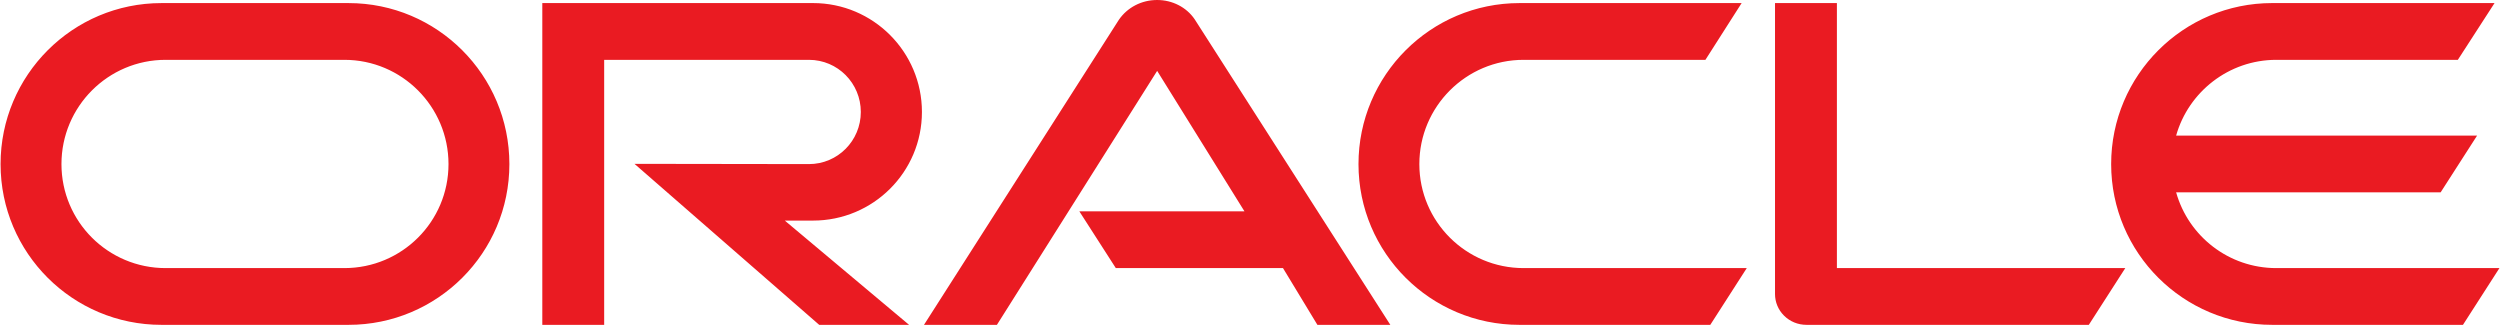
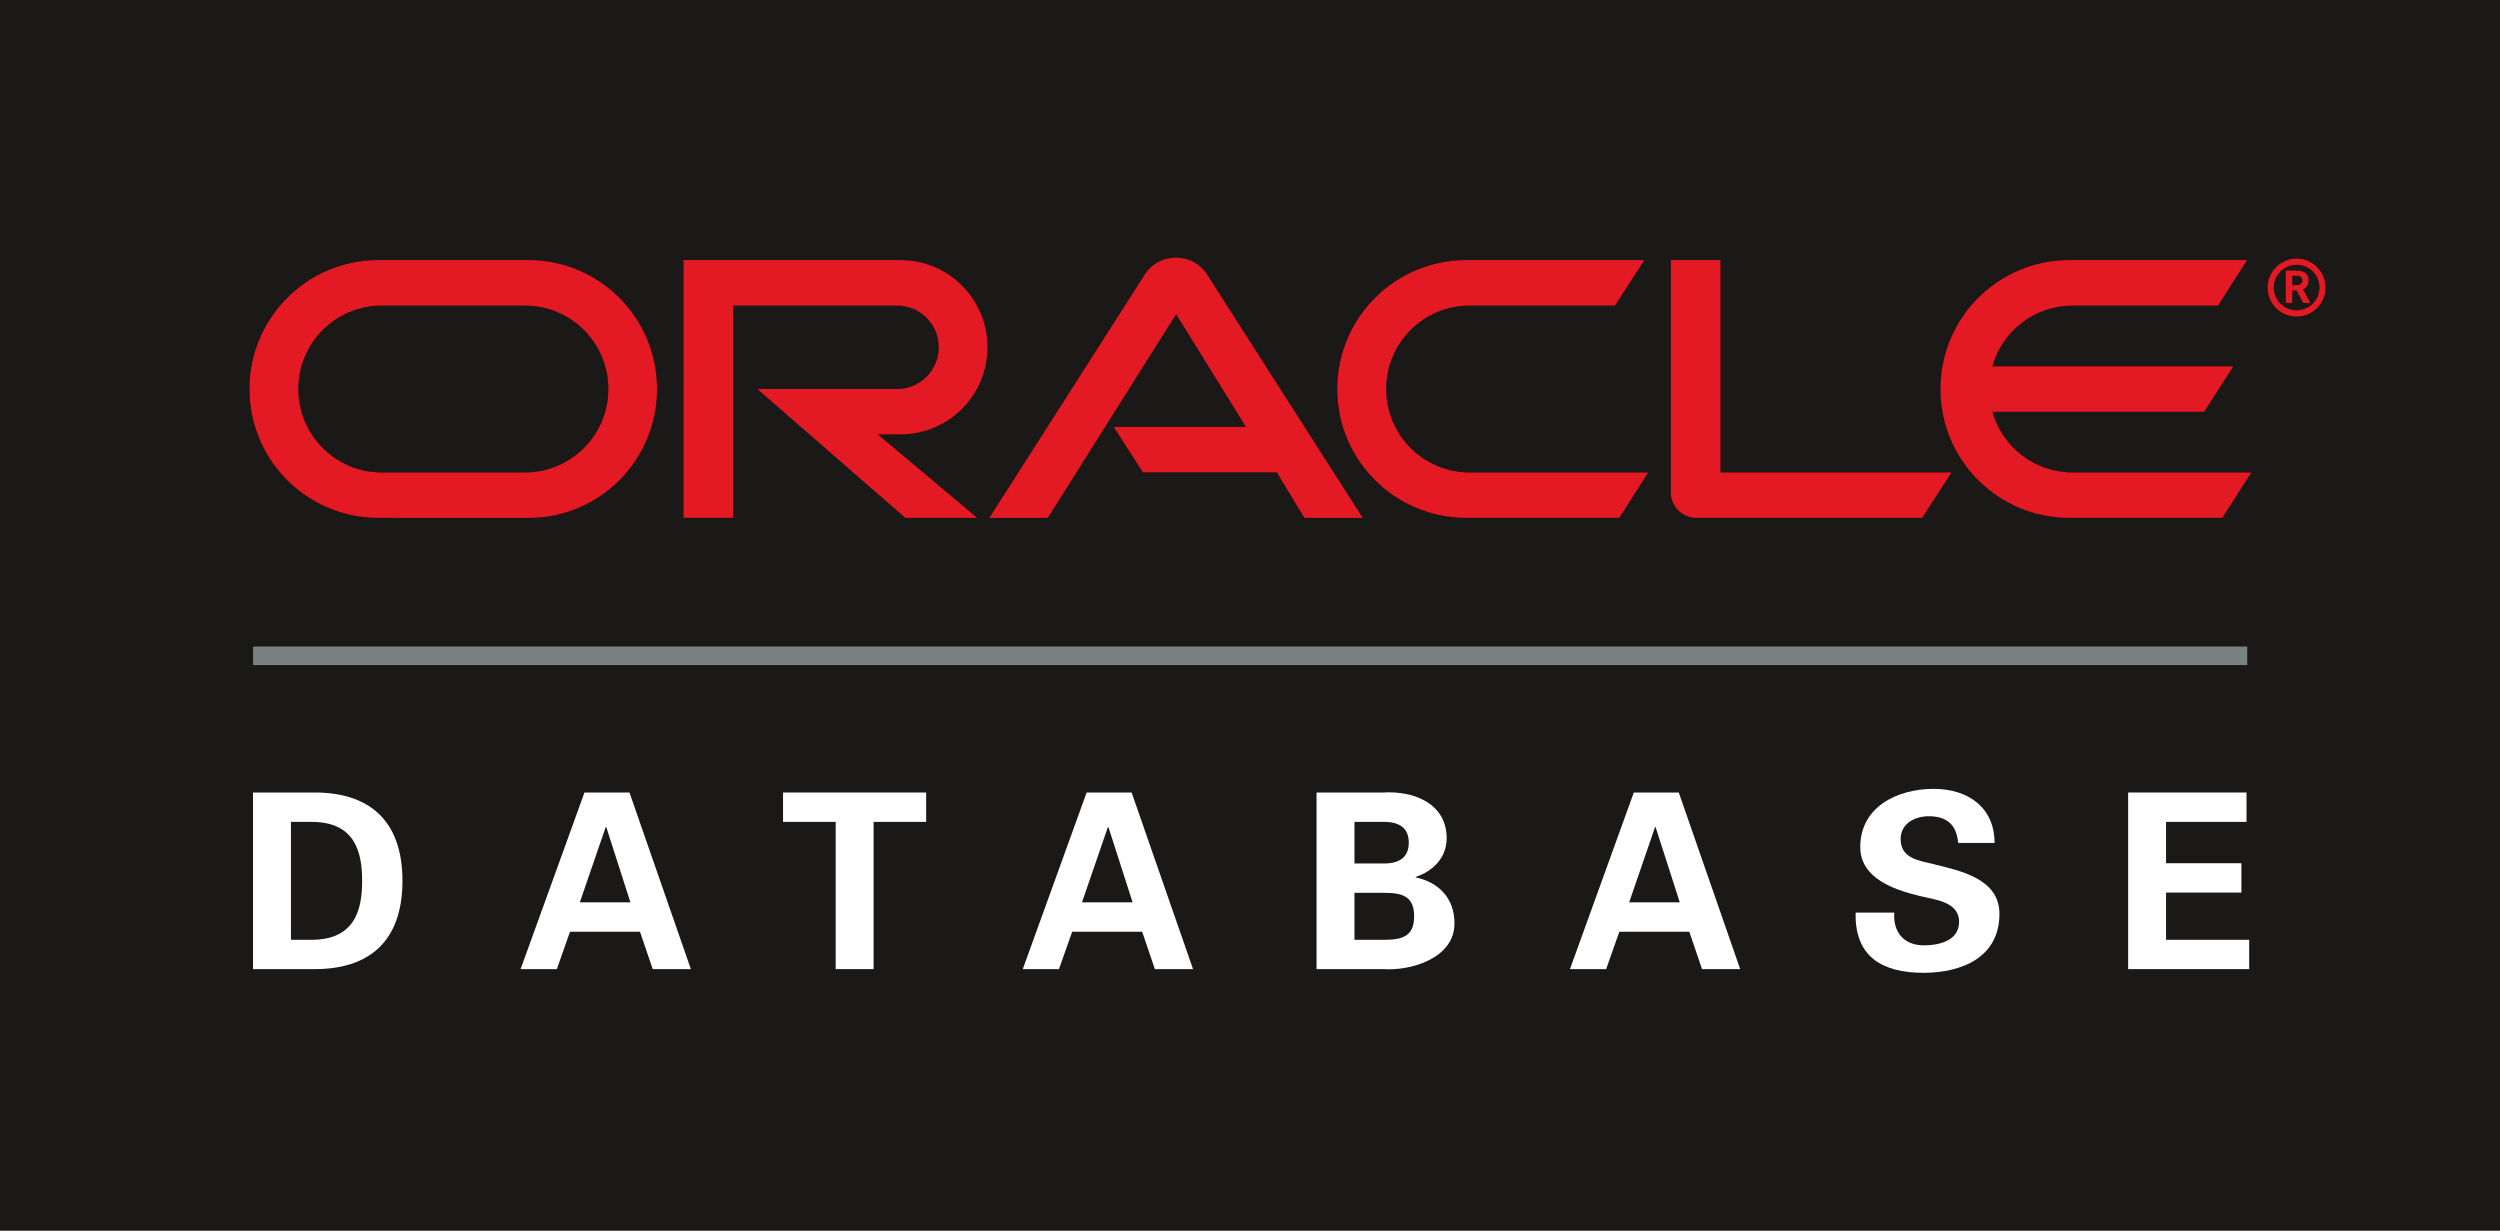
- <svg xmlns="http://www.w3.org/2000/svg" width="2500" height="327" viewBox="0 0 512 67" preserveAspectRatio="xMidYMid">
-   <path d="M221.034 43.303h33.832l-17.889-28.781-32.833 52.037h-14.942l39.935-62.508c1.736-2.525 4.63-4.051 7.84-4.051 3.104 0 5.998 1.473 7.682 3.946l40.093 62.613H269.81l-7.05-11.628h-34.253l-7.472-11.628zM376.251 54.93V.631h-12.68v59.614c0 1.631.631 3.21 1.841 4.42s2.841 1.894 4.63 1.894h57.825l7.472-11.628H376.25zm-209.78-9.734c12.313 0 22.31-9.944 22.31-22.256 0-12.313-9.997-22.31-22.31-22.31h-55.473V66.56h12.676v-54.3h41.956c5.893 0 10.628 4.789 10.628 10.682 0 5.892-4.735 10.68-10.628 10.68l-35.747-.052 37.851 32.99h18.416l-25.466-21.362h5.788zM32.97 66.559C14.77 66.56 0 51.827 0 33.622 0 15.416 14.77.632 32.97.632h38.32c18.204 0 32.963 14.784 32.963 32.99 0 18.205-14.759 32.937-32.964 32.937H32.97zm37.468-11.628c11.791 0 21.341-9.524 21.341-21.31 0-11.785-9.55-21.361-21.341-21.361h-36.62c-11.787 0-21.342 9.576-21.342 21.362 0 11.785 9.555 21.309 21.341 21.309h36.62zm240.78 11.628c-18.204 0-32.99-14.732-32.99-32.937 0-18.206 14.786-32.99 32.99-32.99h45.514l-7.42 11.628H312.06c-11.786 0-21.362 9.576-21.362 21.362 0 11.785 9.576 21.309 21.362 21.309h45.723l-7.472 11.628h-39.093zm155.06-11.628c-9.734 0-17.995-6.524-20.52-15.522h54.194l7.471-11.628h-61.665c2.525-8.945 10.786-15.521 20.52-15.521h37.2L511 .63h-45.565c-18.205 0-32.99 14.785-32.99 32.99 0 18.206 14.785 32.938 32.99 32.938h39.094L512 54.931h-45.723z" fill="#EA1B22" />
+ <svg xmlns="http://www.w3.org/2000/svg" width="569.6pt" height="280.5pt" viewBox="0 0 569.6 280.5" version="1.1">
+   <g id="surface1">
+     <path style=" stroke:none;fill-rule:evenodd;fill:rgb(10.594%,9.813%,9.424%);fill-opacity:1;" d="M 0 280.41 L 569.625 280.41 L 569.625 -0.082 L 0 -0.082 Z M 0 280.41 " />
+     <path style=" stroke:none;fill-rule:evenodd;fill:rgb(60.742%,61.522%,62.305%);fill-opacity:1;" d="M 57.734 151.516 L 511.984 151.516 L 511.984 147.359 L 57.734 147.359 Z M 57.734 151.516 " />
+     <path style=" stroke:none;fill-rule:evenodd;fill:rgb(47.852%,50.584%,51.367%);fill-opacity:1;" d="M 57.734 151.516 L 511.984 151.516 L 511.984 147.359 L 57.734 147.359 Z M 57.734 151.516 " />
+     <path style=" stroke:none;fill-rule:evenodd;fill:rgb(0%,0%,0%);fill-opacity:1;" d="M 253.75 97.277 L 283.883 97.277 L 267.969 71.598 L 238.73 117.996 L 225.398 118.012 L 260.969 62.305 C 262.484 60.059 265.086 58.684 267.941 58.684 C 270.73 58.684 273.289 60.008 274.809 62.207 L 310.504 118.012 L 297.184 117.996 L 290.906 107.629 L 260.398 107.629 Z M 253.75 97.277 " />
+     <path style=" stroke:none;fill-rule:evenodd;fill:rgb(0%,0%,0%);fill-opacity:1;" d="M 392 107.629 L 392 59.25 L 380.691 59.25 L 380.691 112.383 C 380.691 113.824 381.309 115.242 382.359 116.273 C 383.445 117.375 384.926 117.996 386.48 117.996 L 437.938 117.996 L 444.656 107.629 Z M 392 107.629 " />
+     <path style=" stroke:none;fill-rule:evenodd;fill:rgb(0%,0%,0%);fill-opacity:1;" d="M 205.145 98.969 C 216.145 98.969 224.988 90.078 224.988 79.117 C 224.988 68.141 216.145 59.25 205.145 59.25 L 155.715 59.25 L 155.715 117.996 L 167.016 117.996 L 167.016 69.629 L 204.383 69.629 C 209.637 69.629 213.883 73.867 213.883 79.117 C 213.883 84.344 209.637 88.637 204.383 88.637 L 172.535 88.625 L 206.266 117.996 L 222.66 117.996 L 199.996 98.969 Z M 205.145 98.969 " />
+     <path style=" stroke:none;fill-rule:evenodd;fill:rgb(0%,0%,0%);fill-opacity:1;" d="M 86.215 117.996 C 69.992 117.996 56.84 104.871 56.84 88.637 C 56.84 72.41 69.992 59.25 86.215 59.25 L 120.367 59.25 C 136.609 59.25 149.695 72.41 149.695 88.637 C 149.695 104.871 136.609 118.012 120.367 118.012 Z M 119.586 107.648 C 130.113 107.648 138.609 99.133 138.609 88.637 C 138.609 78.117 130.113 69.629 119.586 69.629 L 86.973 69.629 C 76.473 69.629 67.965 78.117 67.965 88.637 C 67.965 99.133 76.473 107.648 86.973 107.648 Z M 119.586 107.648 " />
+     <path style=" stroke:none;fill-rule:evenodd;fill:rgb(0%,0%,0%);fill-opacity:1;" d="M 334.098 117.996 C 317.848 117.996 304.676 104.871 304.676 88.637 C 304.676 72.41 317.848 59.25 334.098 59.25 L 374.656 59.25 L 367.973 69.629 L 334.859 69.629 C 324.312 69.629 315.828 78.117 315.828 88.637 C 315.828 99.133 324.312 107.648 334.859 107.648 L 375.547 107.648 L 368.941 117.996 Z M 334.098 117.996 " />
+     <path style=" stroke:none;fill-rule:evenodd;fill:rgb(0%,0%,0%);fill-opacity:1;" d="M 472.219 107.648 C 463.527 107.648 456.195 101.812 453.945 93.82 L 502.191 93.82 L 508.859 83.465 L 453.945 83.465 C 456.172 75.457 463.527 69.629 472.219 69.629 L 505.363 69.629 L 511.984 59.25 L 471.477 59.25 C 455.266 59.25 442.113 72.41 442.113 88.637 C 442.113 104.871 455.266 117.996 471.477 117.996 L 506.328 117.996 L 512.965 107.648 Z M 472.219 107.648 " />
+     <path style=" stroke:none;fill-rule:evenodd;fill:rgb(0%,0%,0%);fill-opacity:1;" d="M 518.055 65.516 C 518.055 62.641 520.375 60.332 523.258 60.332 C 526.168 60.332 528.461 62.641 528.461 65.516 C 528.461 68.379 526.168 70.695 523.258 70.695 C 520.375 70.695 518.055 68.379 518.055 65.516 Z M 523.258 72.125 C 526.926 72.125 529.848 69.199 529.848 65.551 C 529.848 61.898 526.926 58.914 523.258 58.914 C 519.605 58.914 516.648 61.898 516.648 65.551 C 516.648 69.199 519.605 72.125 523.258 72.125 Z M 522.641 61.629 C 523.633 61.629 524.074 61.664 524.594 61.824 C 525.895 62.246 525.992 63.461 525.992 63.887 C 525.992 63.988 525.965 64.227 525.91 64.496 C 525.855 64.785 525.699 65.383 525.035 65.777 C 524.918 65.832 524.871 65.875 524.719 65.953 L 526.41 69.02 L 524.75 69.02 L 523.238 66.164 L 522.266 66.164 L 522.266 69.02 L 520.789 69.02 L 520.789 61.629 Z M 523.164 64.973 C 523.602 64.973 524.094 64.926 524.34 64.496 C 524.543 64.328 524.574 64.105 524.574 63.863 C 524.574 63.461 524.34 63.145 524.004 62.949 C 523.633 62.812 523.336 62.812 522.641 62.812 L 522.266 62.812 L 522.266 64.973 Z M 523.164 64.973 " />
+     <path style=" stroke:none;fill-rule:evenodd;fill:rgb(89.062%,10.205%,13.719%);fill-opacity:1;" d="M 253.75 97.277 L 283.883 97.277 L 267.969 71.598 L 238.73 117.996 L 225.398 118.012 L 260.969 62.305 C 262.484 60.059 265.086 58.684 267.941 58.684 C 270.73 58.684 273.289 60.008 274.809 62.207 L 310.504 118.012 L 297.184 117.996 L 290.906 107.629 L 260.398 107.629 Z M 253.75 97.277 " />
+     <path style=" stroke:none;fill-rule:evenodd;fill:rgb(89.062%,10.205%,13.719%);fill-opacity:1;" d="M 392 107.629 L 392 59.25 L 380.691 59.25 L 380.691 112.383 C 380.691 113.824 381.309 115.242 382.359 116.273 C 383.445 117.375 384.926 117.996 386.48 117.996 L 437.938 117.996 L 444.656 107.629 Z M 392 107.629 " />
+     <path style=" stroke:none;fill-rule:evenodd;fill:rgb(89.062%,10.205%,13.719%);fill-opacity:1;" d="M 205.145 98.969 C 216.145 98.969 224.988 90.078 224.988 79.117 C 224.988 68.141 216.145 59.25 205.145 59.25 L 155.715 59.25 L 155.715 117.996 L 167.016 117.996 L 167.016 69.629 L 204.383 69.629 C 209.637 69.629 213.883 73.867 213.883 79.117 C 213.883 84.344 209.637 88.637 204.383 88.637 L 172.535 88.625 L 206.266 117.996 L 222.66 117.996 L 199.996 98.969 Z M 205.145 98.969 " />
+     <path style=" stroke:none;fill-rule:evenodd;fill:rgb(89.062%,10.205%,13.719%);fill-opacity:1;" d="M 86.215 117.996 C 69.992 117.996 56.84 104.871 56.84 88.637 C 56.84 72.41 69.992 59.25 86.215 59.25 L 120.367 59.25 C 136.609 59.25 149.695 72.41 149.695 88.637 C 149.695 104.871 136.609 118.012 120.367 118.012 Z M 119.586 107.648 C 130.113 107.648 138.609 99.133 138.609 88.637 C 138.609 78.117 130.113 69.629 119.586 69.629 L 86.973 69.629 C 76.473 69.629 67.965 78.117 67.965 88.637 C 67.965 99.133 76.473 107.648 86.973 107.648 Z M 119.586 107.648 " />
+     <path style=" stroke:none;fill-rule:evenodd;fill:rgb(89.062%,10.205%,13.719%);fill-opacity:1;" d="M 334.098 117.996 C 317.848 117.996 304.676 104.871 304.676 88.637 C 304.676 72.41 317.848 59.25 334.098 59.25 L 374.656 59.25 L 367.973 69.629 L 334.859 69.629 C 324.312 69.629 315.828 78.117 315.828 88.637 C 315.828 99.133 324.312 107.648 334.859 107.648 L 375.547 107.648 L 368.941 117.996 Z M 334.098 117.996 " />
+     <path style=" stroke:none;fill-rule:evenodd;fill:rgb(89.062%,10.205%,13.719%);fill-opacity:1;" d="M 472.219 107.648 C 463.527 107.648 456.195 101.812 453.945 93.82 L 502.191 93.82 L 508.859 83.465 L 453.945 83.465 C 456.172 75.457 463.527 69.629 472.219 69.629 L 505.363 69.629 L 511.984 59.25 L 471.477 59.25 C 455.266 59.25 442.113 72.41 442.113 88.637 C 442.113 104.871 455.266 117.996 471.477 117.996 L 506.328 117.996 L 512.965 107.648 Z M 472.219 107.648 " />
+     <path style=" stroke:none;fill-rule:evenodd;fill:rgb(89.062%,10.205%,13.719%);fill-opacity:1;" d="M 518.055 65.516 C 518.055 62.641 520.375 60.332 523.258 60.332 C 526.168 60.332 528.461 62.641 528.461 65.516 C 528.461 68.379 526.168 70.695 523.258 70.695 C 520.375 70.695 518.055 68.379 518.055 65.516 Z M 523.258 72.125 C 526.926 72.125 529.848 69.199 529.848 65.551 C 529.848 61.898 526.926 58.914 523.258 58.914 C 519.605 58.914 516.648 61.898 516.648 65.551 C 516.648 69.199 519.605 72.125 523.258 72.125 Z M 522.641 61.629 C 523.633 61.629 524.074 61.664 524.594 61.824 C 525.895 62.246 525.992 63.461 525.992 63.887 C 525.992 63.988 525.965 64.227 525.91 64.496 C 525.855 64.785 525.699 65.383 525.035 65.777 C 524.918 65.832 524.871 65.875 524.719 65.953 L 526.41 69.02 L 524.75 69.02 L 523.238 66.164 L 522.266 66.164 L 522.266 69.02 L 520.789 69.02 L 520.789 61.629 Z M 523.164 64.973 C 523.602 64.973 524.094 64.926 524.34 64.496 C 524.543 64.328 524.574 64.105 524.574 63.863 C 524.574 63.461 524.34 63.145 524.004 62.949 C 523.633 62.812 523.336 62.812 522.641 62.812 L 522.266 62.812 L 522.266 64.973 Z M 523.164 64.973 " />
+     <path style=" stroke:none;fill-rule:evenodd;fill:rgb(100%,100%,100%);fill-opacity:1;" d="M 57.648 180.566 L 71.359 180.566 C 83.902 180.453 91.695 186.711 91.695 200.691 C 91.695 214.672 83.902 220.93 71.359 220.801 L 57.648 220.801 Z M 66.289 214.125 L 70.75 214.125 C 81.004 214.223 82.508 207.094 82.508 200.691 C 82.508 194.281 81.004 187.145 70.75 187.258 L 66.289 187.258 Z M 66.289 214.125 " />
+     <path style=" stroke:none;fill-rule:evenodd;fill:rgb(100%,100%,100%);fill-opacity:1;" d="M 118.613 220.801 L 133.164 180.566 L 143.418 180.566 L 157.406 220.801 L 148.715 220.801 L 145.816 212.281 L 129.875 212.281 L 126.867 220.801 Z M 143.637 205.594 L 138.129 188.426 L 138.008 188.426 L 132.105 205.594 Z M 143.637 205.594 " />
+     <path style=" stroke:none;fill-rule:evenodd;fill:rgb(100%,100%,100%);fill-opacity:1;" d="M 178.41 180.566 L 211.016 180.566 L 211.016 187.258 L 199.039 187.258 L 199.039 220.801 L 190.402 220.801 L 190.402 187.258 L 178.41 187.258 Z M 178.41 180.566 " />
+     <path style=" stroke:none;fill-rule:evenodd;fill:rgb(100%,100%,100%);fill-opacity:1;" d="M 233.031 220.801 L 247.578 180.566 L 257.828 180.566 L 271.82 220.801 L 263.125 220.801 L 260.23 212.281 L 244.285 212.281 L 241.273 220.801 Z M 258.055 205.594 L 252.539 188.426 L 252.43 188.426 L 246.516 205.594 Z M 258.055 205.594 " />
+     <path style=" stroke:none;fill-rule:evenodd;fill:rgb(100%,100%,100%);fill-opacity:1;" d="M 299.965 220.801 L 299.965 180.566 L 315.059 180.566 C 322.25 180.129 329.605 183.129 329.605 190.988 C 329.605 195.395 326.543 198.453 322.539 199.805 L 322.539 199.902 C 327.602 200.957 331.391 204.48 331.391 210.391 C 331.391 218.367 321.363 221.25 315.176 220.801 Z M 315.34 196.734 C 318.969 196.734 320.977 195.227 320.977 191.988 C 320.977 188.762 318.969 187.258 315.34 187.258 L 308.602 187.258 L 308.602 196.734 Z M 315.34 214.125 C 319.414 214.125 322.199 213.395 322.199 208.773 C 322.199 204.141 319.414 203.418 315.34 203.418 L 308.602 203.418 L 308.602 214.125 Z M 315.34 214.125 " />
+     <path style=" stroke:none;fill-rule:evenodd;fill:rgb(100%,100%,100%);fill-opacity:1;" d="M 357.699 220.801 L 372.246 180.566 L 382.492 180.566 L 396.484 220.801 L 387.789 220.801 L 384.895 212.281 L 368.953 212.281 L 365.941 220.801 Z M 382.723 205.594 L 377.203 188.426 L 377.094 188.426 L 371.188 205.594 Z M 382.723 205.594 " />
+     <path style=" stroke:none;fill-rule:evenodd;fill:rgb(100%,100%,100%);fill-opacity:1;" d="M 446.141 192.047 C 445.805 187.984 443.637 185.973 439.453 185.973 C 436.266 185.973 433.043 187.648 433.043 191.152 C 433.043 195.512 436.945 196.016 440.398 196.848 C 446.531 198.395 455.551 200.125 455.551 208.211 C 455.551 218.195 446.871 221.645 438.227 221.645 C 429.027 221.645 422.512 218.086 422.793 207.934 L 431.594 207.934 C 431.262 212.391 433.82 215.391 438.34 215.391 C 441.797 215.391 446.359 214.336 446.359 210.055 C 446.359 205.312 440.625 204.988 437.168 204.082 C 431.539 202.691 423.844 200.125 423.844 192.988 C 423.844 183.809 432.316 179.734 440.566 179.734 C 448.375 179.734 454.441 183.961 454.441 192.047 Z M 446.141 192.047 " />
+     <path style=" stroke:none;fill-rule:evenodd;fill:rgb(100%,100%,100%);fill-opacity:1;" d="M 484.875 180.566 L 511.844 180.566 L 511.844 187.258 L 493.512 187.258 L 493.512 196.68 L 510.68 196.68 L 510.68 203.367 L 493.512 203.367 L 493.512 214.125 L 512.457 214.125 L 512.457 220.801 L 484.875 220.801 Z M 484.875 180.566 " />
+   </g>
</svg>
